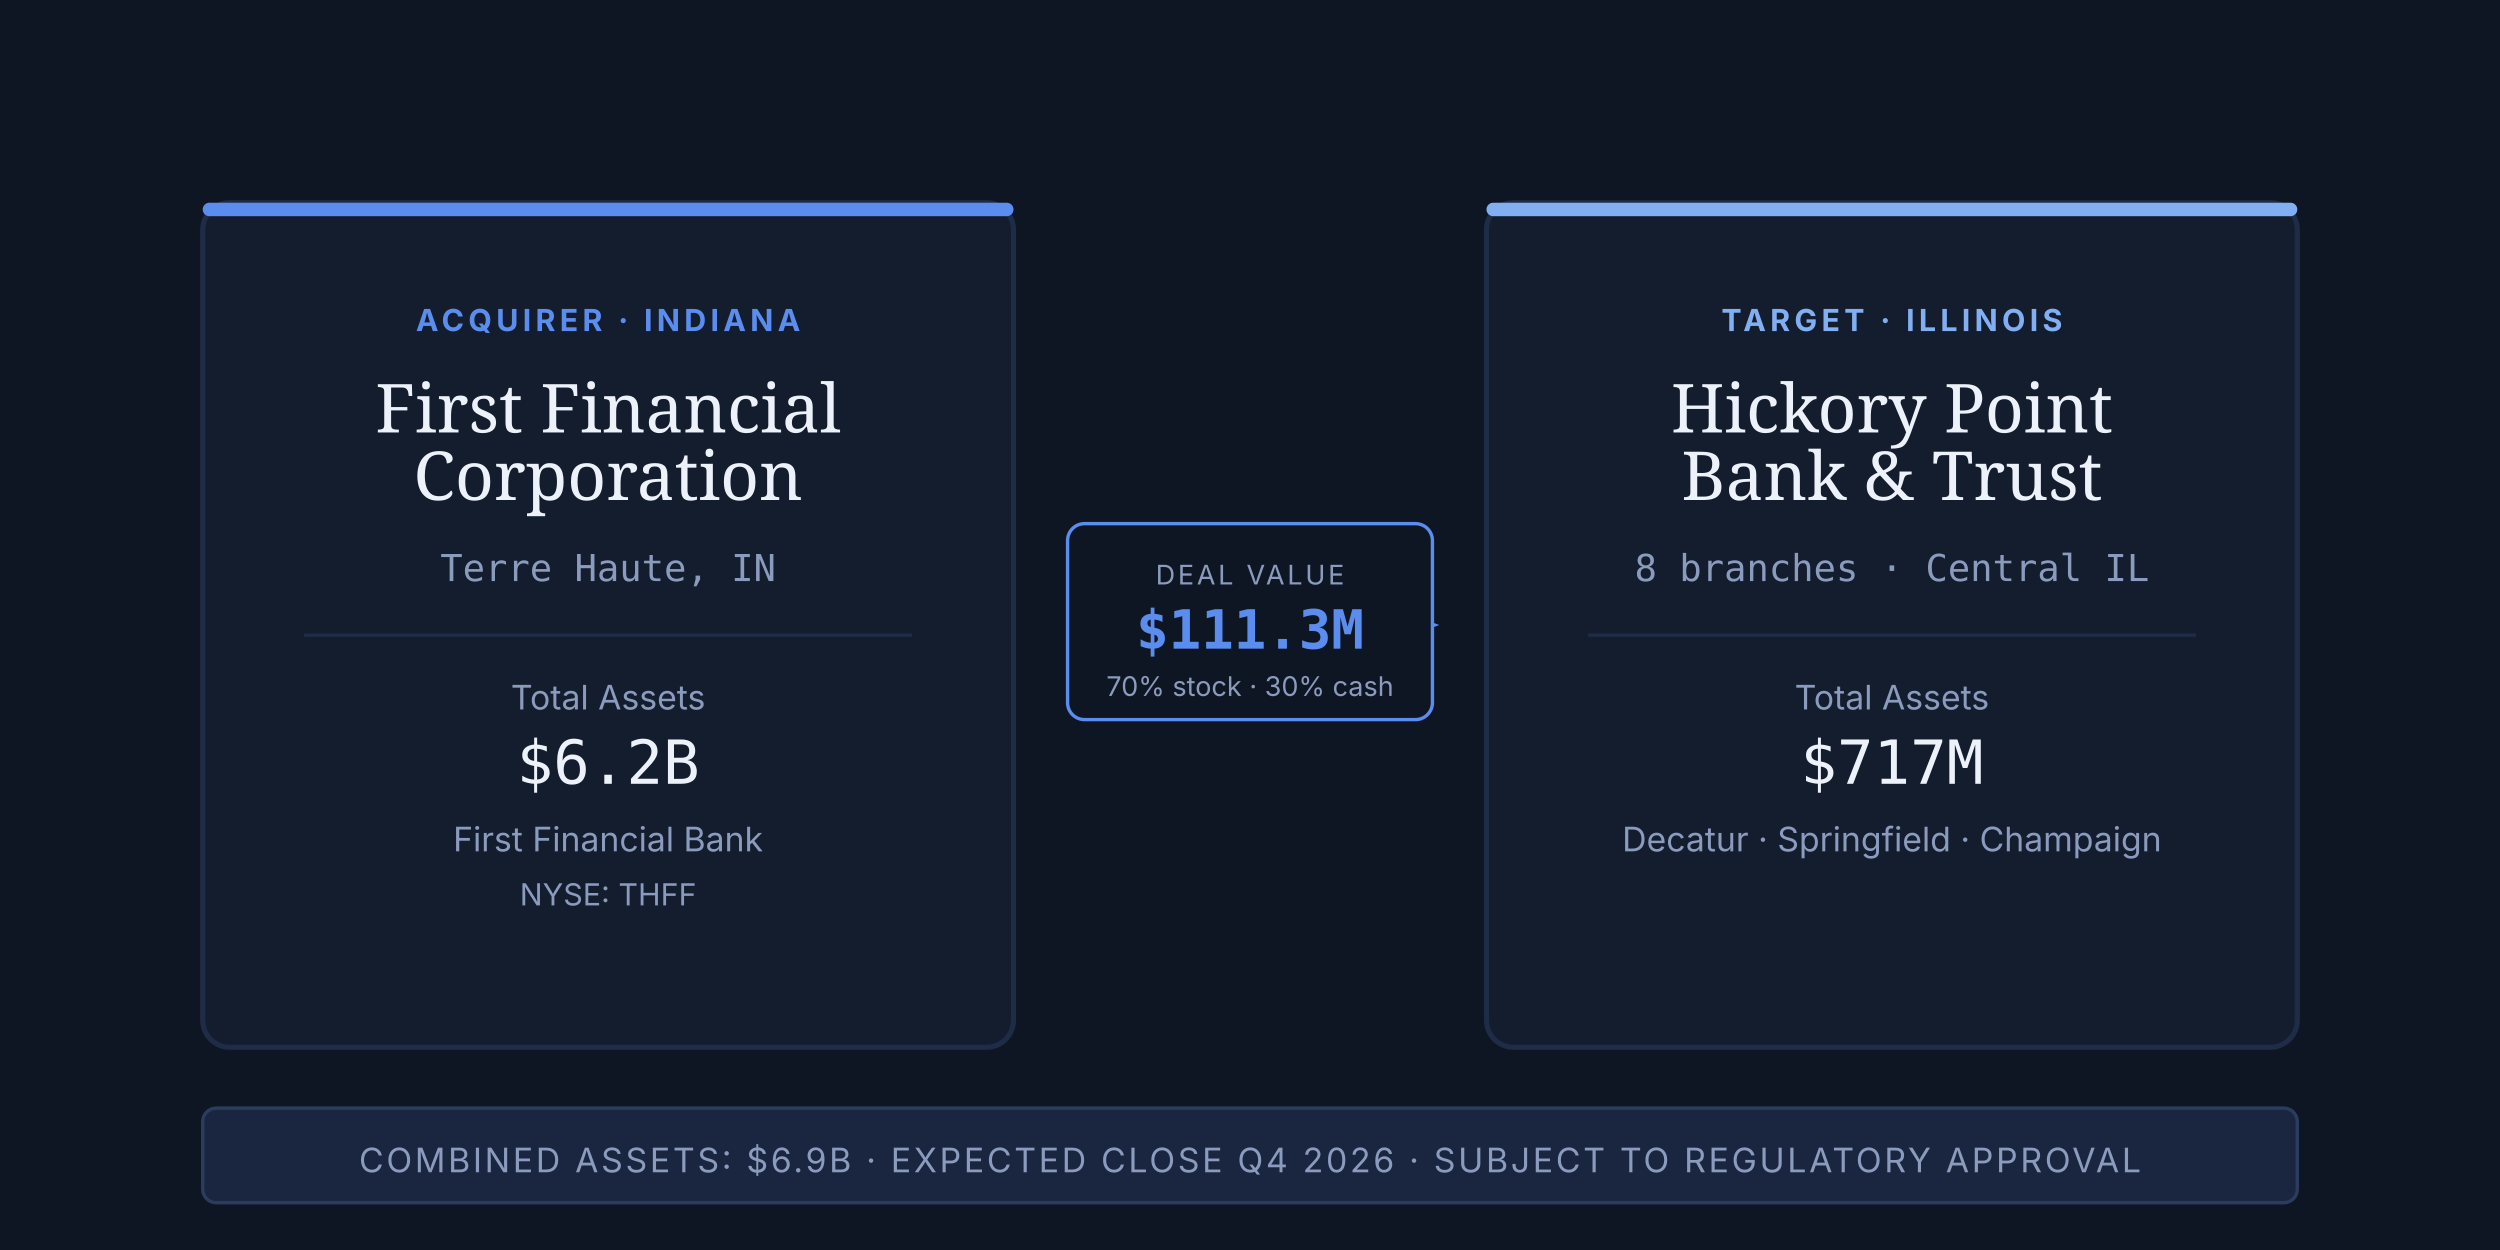
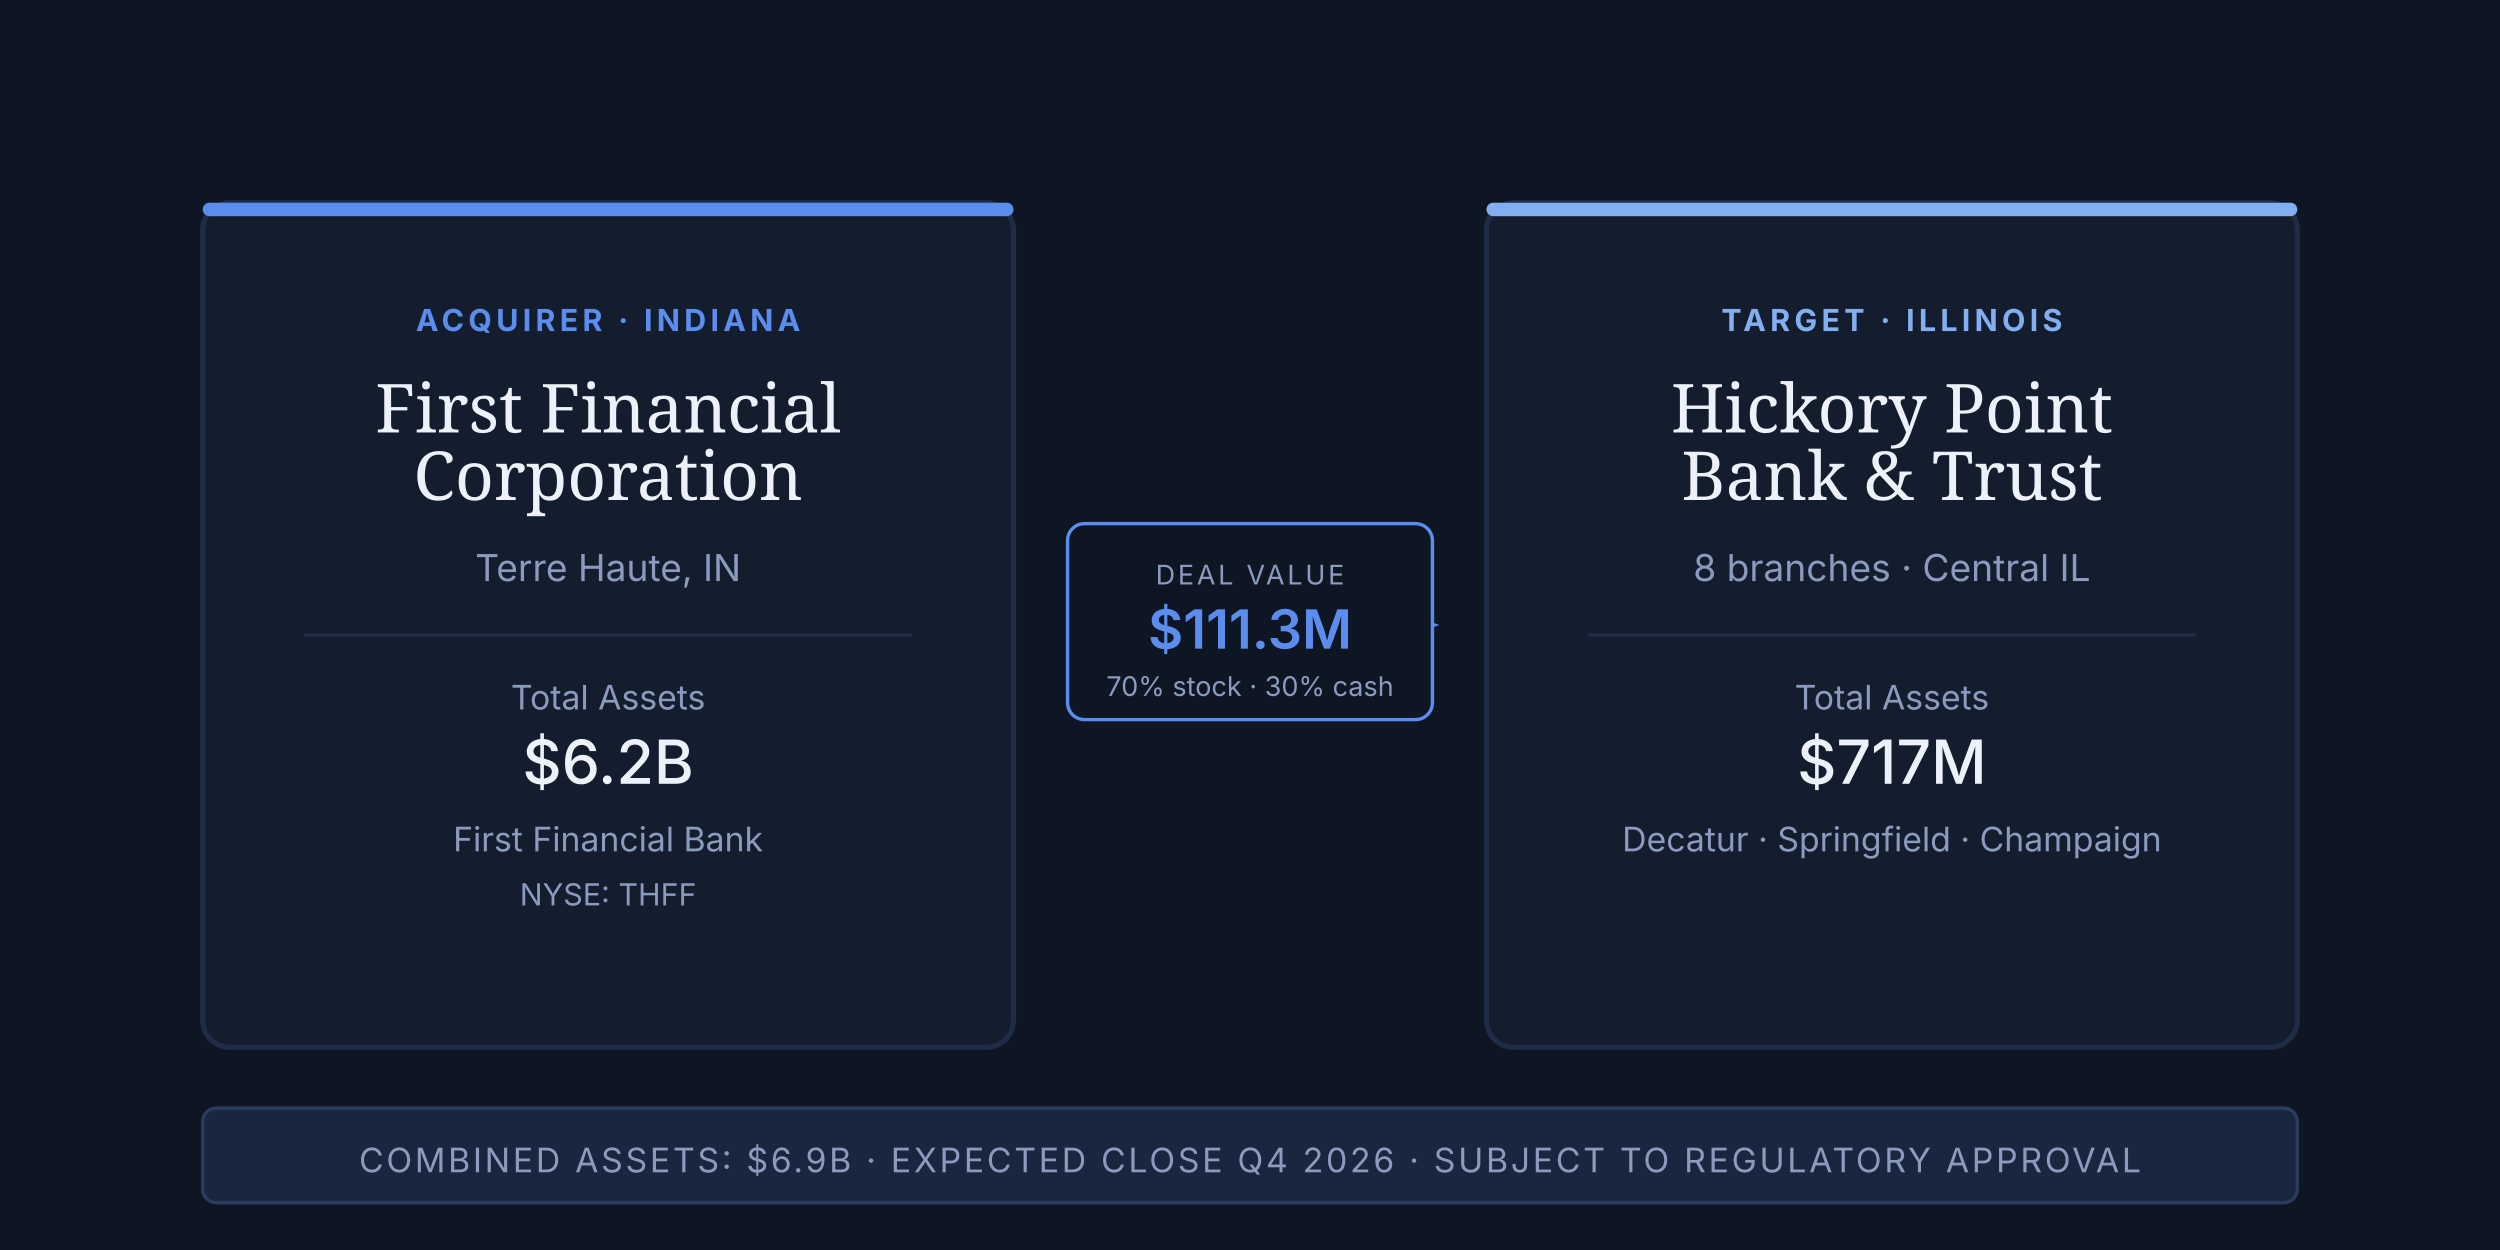
<svg xmlns="http://www.w3.org/2000/svg" viewBox="0 0 740 370" style="width:100%;height:100%;display:block;">
  <rect width="740" height="370" fill="#0f1623" />
  <defs>
    <marker id="arr1" markerWidth="8" markerHeight="6" refX="7" refY="3" orient="auto">
      <path d="M0,0 L8,3 L0,6 Z" fill="#5b8def" />
    </marker>
  </defs>
  <rect x="60" y="60" width="240" height="250" rx="8" fill="#131d2e" stroke="#1f2c47" stroke-width="1.5" />
  <rect x="60" y="60" width="240" height="4" rx="2" fill="#5b8def" />
  <text x="180" y="98" text-anchor="middle" fill="#5b8def" font-family="Inter,sans-serif" font-size="9" letter-spacing="0.14em" font-weight="700">ACQUIRER · INDIANA</text>
  <text x="180" y="128" text-anchor="middle" fill="#edf1fa" font-family="DM Serif Display,Georgia,serif" font-size="20">First Financial</text>
  <text x="180" y="148" text-anchor="middle" fill="#edf1fa" font-family="DM Serif Display,Georgia,serif" font-size="20">Corporation</text>
-   <text x="180" y="172" text-anchor="middle" fill="#8b9bbd" font-family="JetBrains Mono,monospace" font-size="11">Terre Haute, IN</text>
+   <text x="180" y="172" text-anchor="middle" fill="#8b9bbd" font-family="Inter,sans-serif" font-size="11">Terre Haute, IN</text>
  <line x1="90" y1="188" x2="270" y2="188" stroke="#1f2c47" stroke-width="1" />
  <text x="180" y="210" text-anchor="middle" fill="#8b9bbd" font-family="Inter,sans-serif" font-size="10">Total Assets</text>
-   <text x="180" y="232" text-anchor="middle" fill="#edf1fa" font-family="JetBrains Mono,monospace" font-size="18" font-weight="500">$6.2B</text>
+   <text x="180" y="232" text-anchor="middle" fill="#edf1fa" font-family="Inter,sans-serif" font-size="18" font-weight="500">$6.2B</text>
  <text x="180" y="252" text-anchor="middle" fill="#8b9bbd" font-family="Inter,sans-serif" font-size="10">First Financial Bank</text>
  <text x="180" y="268" text-anchor="middle" fill="#8b9bbd" font-family="Inter,sans-serif" font-size="9">NYSE: THFF</text>
  <line x1="316" y1="185" x2="424" y2="185" stroke="#5b8def" stroke-width="2" marker-end="url(#arr1)" />
  <rect x="316" y="155" width="108" height="58" rx="5" fill="#0f1623" stroke="#5b8def" stroke-width="1" />
  <text x="370" y="173" text-anchor="middle" fill="#8b9bbd" font-family="Inter,sans-serif" font-size="8" letter-spacing="0.1em">DEAL VALUE</text>
-   <text x="370" y="192" text-anchor="middle" fill="#5b8def" font-family="JetBrains Mono,monospace" font-size="16" font-weight="600">$111.3M</text>
+   <text x="370" y="192" text-anchor="middle" fill="#5b8def" font-family="Inter,sans-serif" font-size="16" font-weight="600">$111.3M</text>
  <text x="370" y="206" text-anchor="middle" fill="#8b9bbd" font-family="Inter,sans-serif" font-size="8">70% stock · 30% cash</text>
  <rect x="440" y="60" width="240" height="250" rx="8" fill="#131d2e" stroke="#1f2c47" stroke-width="1.5" />
  <rect x="440" y="60" width="240" height="4" rx="2" fill="#82aef2" />
  <text x="560" y="98" text-anchor="middle" fill="#82aef2" font-family="Inter,sans-serif" font-size="9" letter-spacing="0.14em" font-weight="700">TARGET · ILLINOIS</text>
  <text x="560" y="128" text-anchor="middle" fill="#edf1fa" font-family="DM Serif Display,Georgia,serif" font-size="20">Hickory Point</text>
  <text x="560" y="148" text-anchor="middle" fill="#edf1fa" font-family="DM Serif Display,Georgia,serif" font-size="20">Bank &amp; Trust</text>
-   <text x="560" y="172" text-anchor="middle" fill="#8b9bbd" font-family="JetBrains Mono,monospace" font-size="11">8 branches · Central IL</text>
+   <text x="560" y="172" text-anchor="middle" fill="#8b9bbd" font-family="Inter,sans-serif" font-size="11">8 branches · Central IL</text>
  <line x1="470" y1="188" x2="650" y2="188" stroke="#1f2c47" stroke-width="1" />
  <text x="560" y="210" text-anchor="middle" fill="#8b9bbd" font-family="Inter,sans-serif" font-size="10">Total Assets</text>
-   <text x="560" y="232" text-anchor="middle" fill="#edf1fa" font-family="JetBrains Mono,monospace" font-size="18" font-weight="500">$717M</text>
+   <text x="560" y="232" text-anchor="middle" fill="#edf1fa" font-family="Inter,sans-serif" font-size="18" font-weight="500">$717M</text>
  <text x="560" y="252" text-anchor="middle" fill="#8b9bbd" font-family="Inter,sans-serif" font-size="10">Decatur · Springfield · Champaign</text>
  <rect x="60" y="328" width="620" height="28" rx="4" fill="#1a2640" stroke="#2c3c5e" />
  <text x="370" y="347" text-anchor="middle" fill="#8b9bbd" font-family="Inter,sans-serif" font-size="10" letter-spacing="0.08em">COMBINED ASSETS: $6.9B · EXPECTED CLOSE Q4 2026 · SUBJECT TO REGULATORY APPROVAL</text>
</svg>
